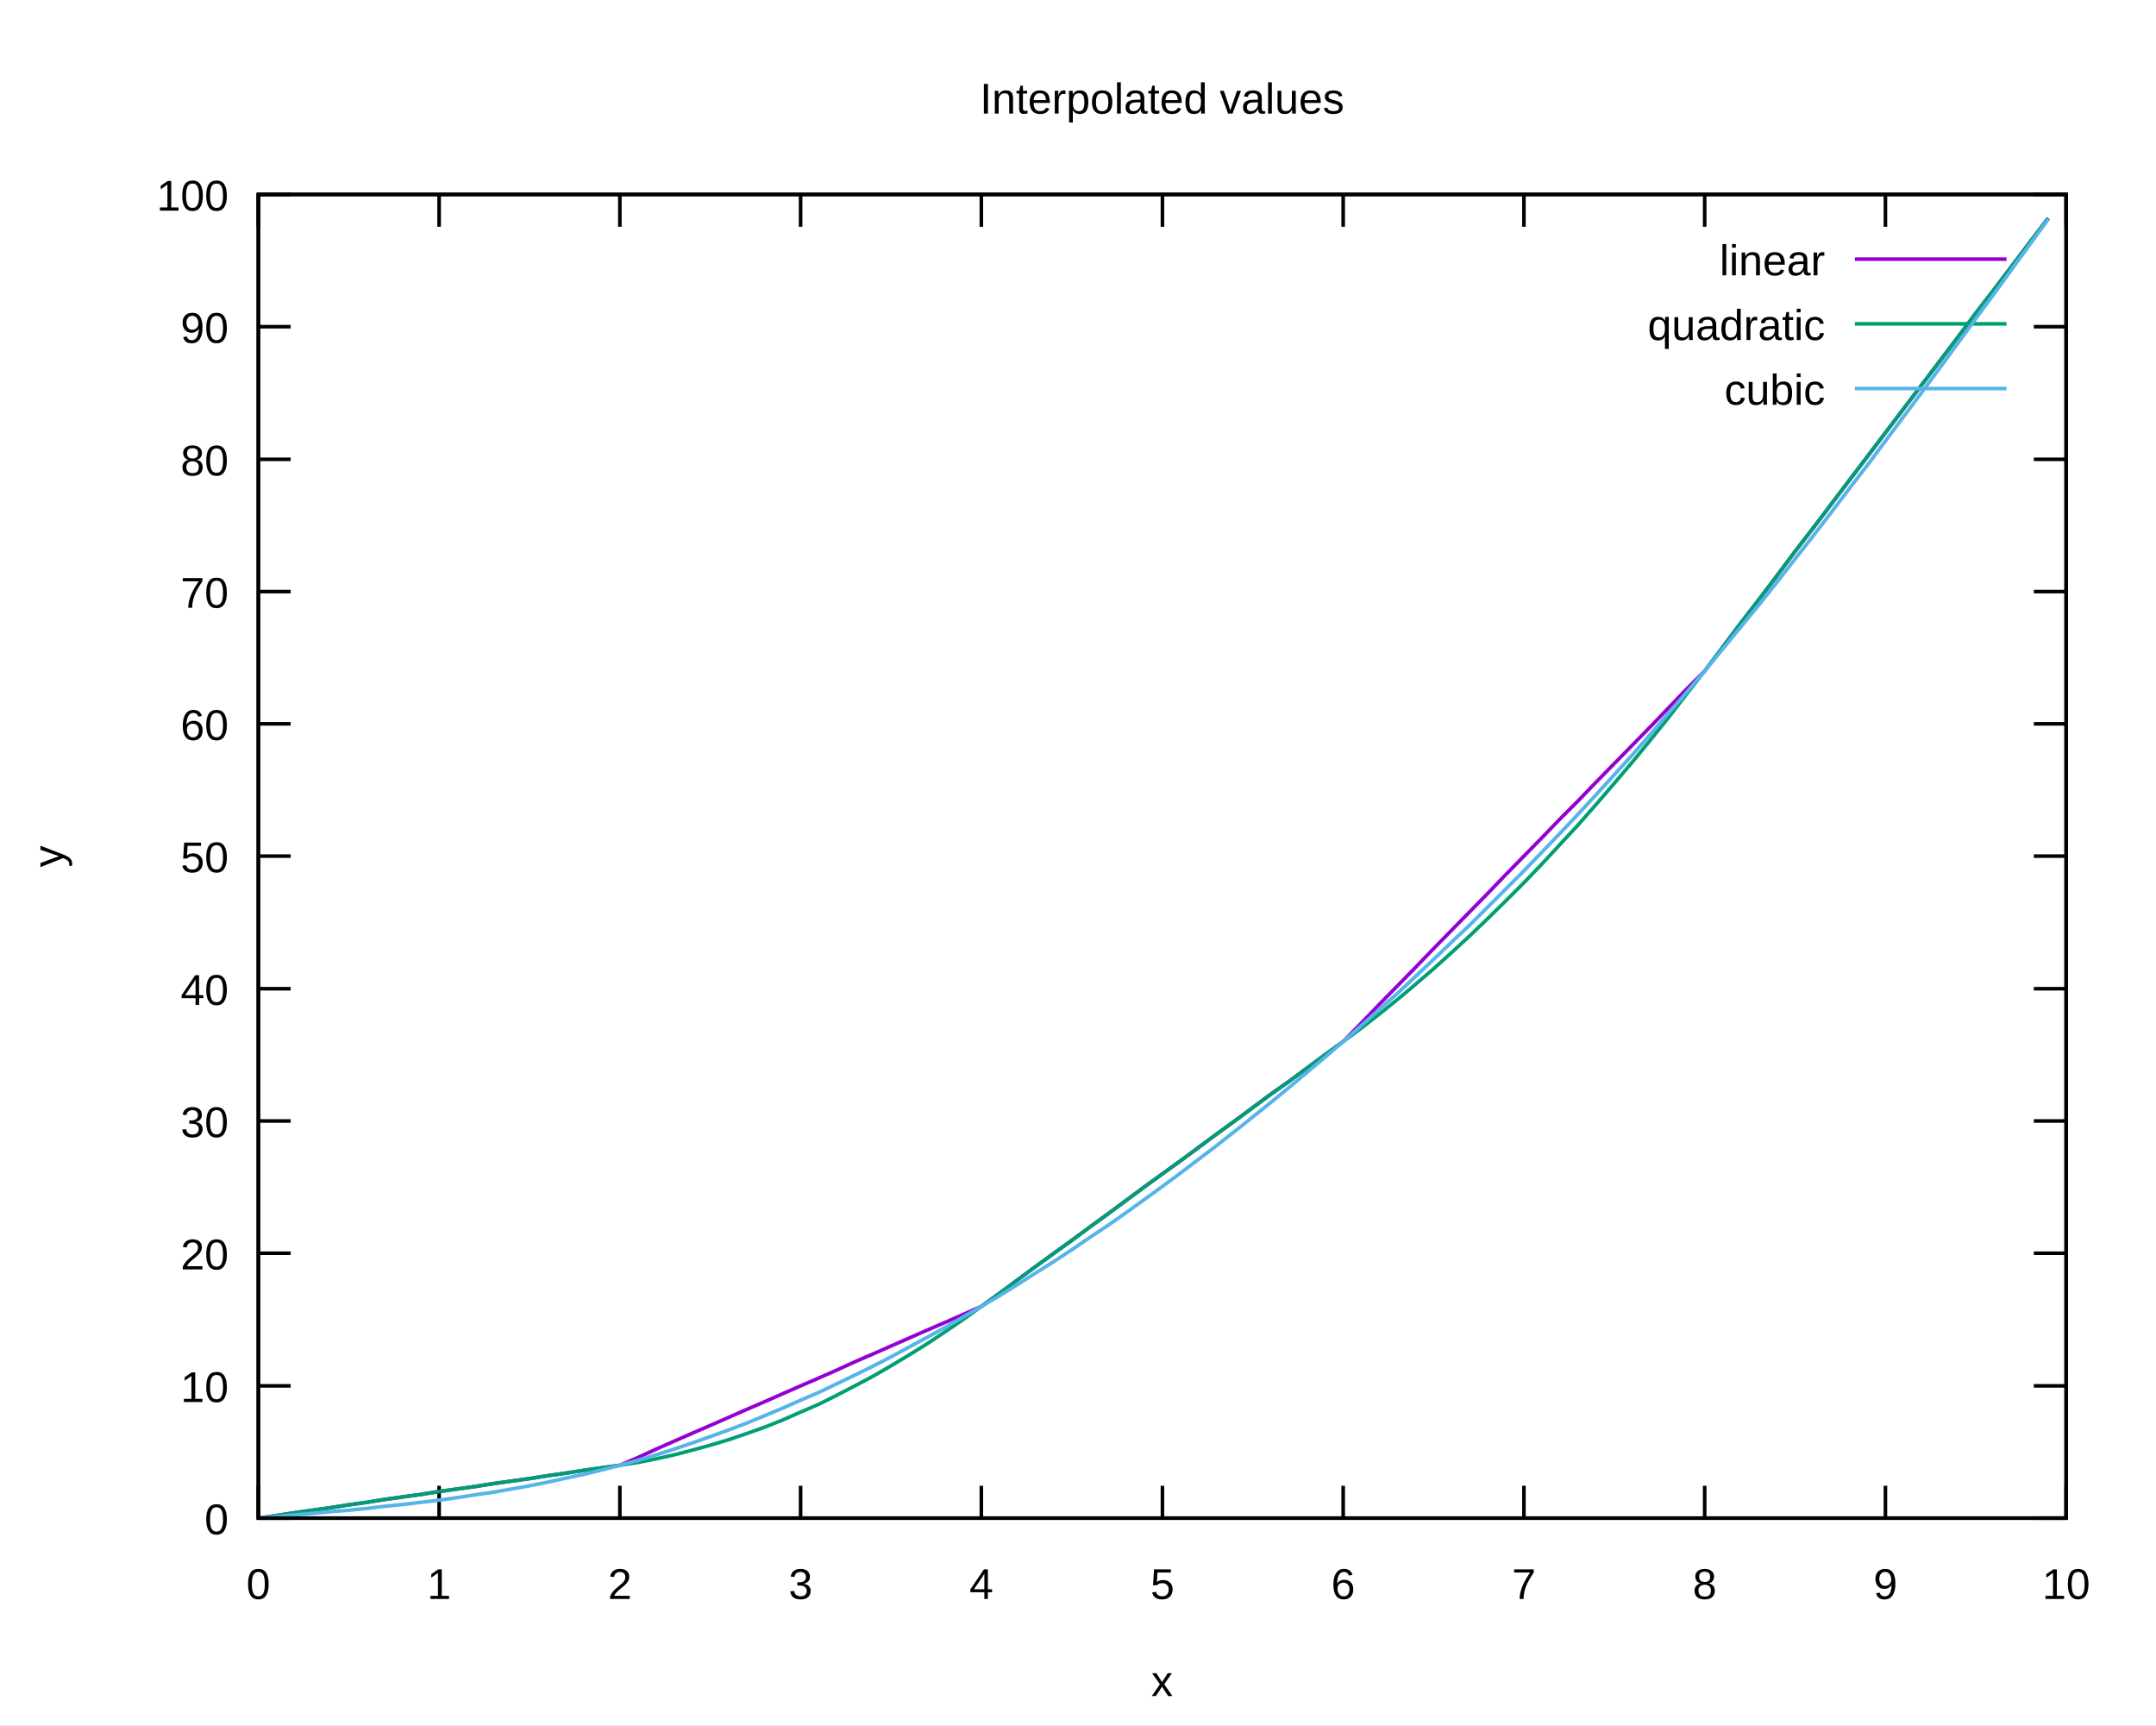
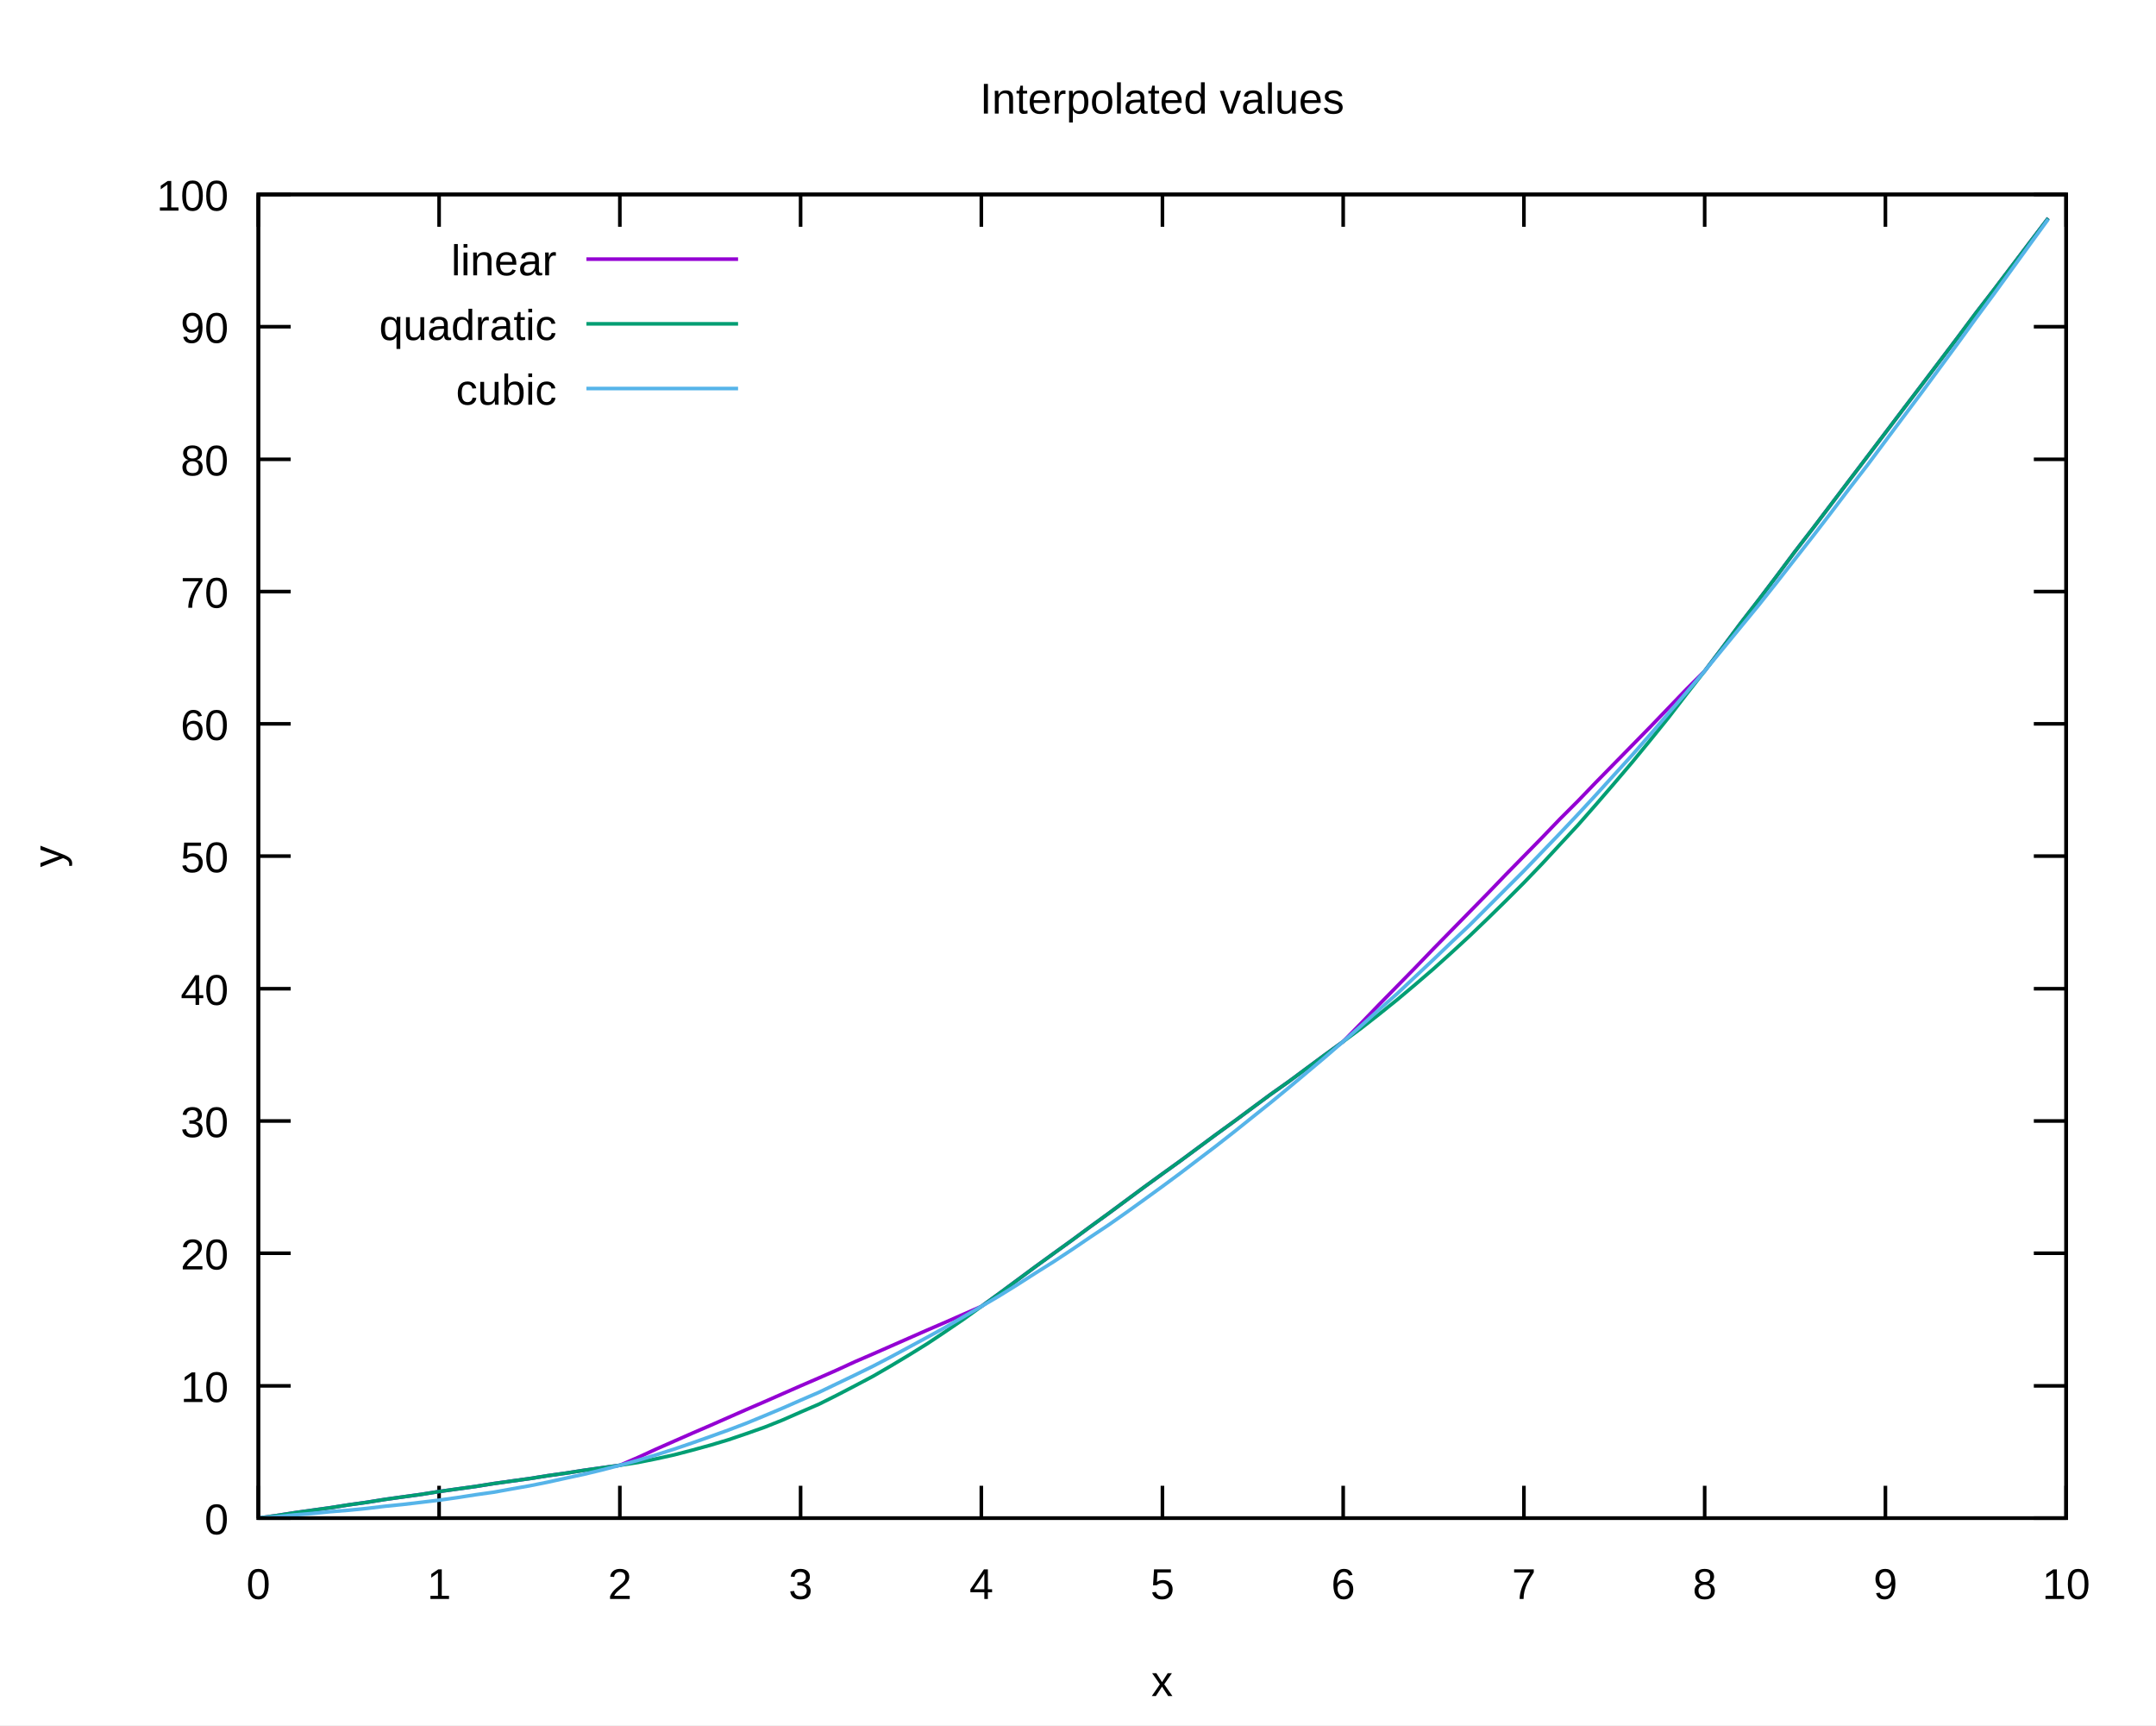
<svg xmlns="http://www.w3.org/2000/svg" xmlns:xlink="http://www.w3.org/1999/xlink" width="600" height="480" viewBox="0 0 600 480">
  <g id="gnuplot_canvas">
    <rect x="0" y="0" width="600" height="480" fill="#ffffff" />
    <defs>
      <circle id="gpDot" r="0.5" stroke-width="0.5" />
      <path id="gpPt0" stroke-width="0.222" stroke="currentColor" d="M-1,0 h2 M0,-1 v2" />
      <path id="gpPt1" stroke-width="0.222" stroke="currentColor" d="M-1,-1 L1,1 M1,-1 L-1,1" />
      <path id="gpPt2" stroke-width="0.222" stroke="currentColor" d="M-1,0 L1,0 M0,-1 L0,1 M-1,-1 L1,1 M-1,1 L1,-1" />
      <rect id="gpPt3" stroke-width="0.222" stroke="currentColor" x="-1" y="-1" width="2" height="2" />
      <rect id="gpPt4" stroke-width="0.222" stroke="currentColor" fill="currentColor" x="-1" y="-1" width="2" height="2" />
      <circle id="gpPt5" stroke-width="0.222" stroke="currentColor" cx="0" cy="0" r="1" />
      <use xlink:href="#gpPt5" id="gpPt6" fill="currentColor" stroke="none" />
      <path id="gpPt7" stroke-width="0.222" stroke="currentColor" d="M0,-1.33 L-1.33,0.67 L1.33,0.67 z" />
      <use xlink:href="#gpPt7" id="gpPt8" fill="currentColor" stroke="none" />
      <use xlink:href="#gpPt7" id="gpPt9" stroke="currentColor" transform="rotate(180)" />
      <use xlink:href="#gpPt9" id="gpPt10" fill="currentColor" stroke="none" />
      <use xlink:href="#gpPt3" id="gpPt11" stroke="currentColor" transform="rotate(45)" />
      <use xlink:href="#gpPt11" id="gpPt12" fill="currentColor" stroke="none" />
      <path id="gpPt13" stroke-width="0.222" stroke="currentColor" d="M0,1.330 L1.265,0.411 L0.782,-1.067 L-0.782,-1.076 L-1.265,0.411 z" />
      <use xlink:href="#gpPt13" id="gpPt14" fill="currentColor" stroke="none" />
      <filter id="textbox" filterUnits="objectBoundingBox" x="0" y="0" height="1" width="1">
        <feFlood flood-color="#FFFFFF" flood-opacity="1" result="bgnd" />
        <feComposite in="SourceGraphic" in2="bgnd" operator="atop" />
      </filter>
      <filter id="greybox" filterUnits="objectBoundingBox" x="0" y="0" height="1" width="1">
        <feFlood flood-color="lightgrey" flood-opacity="1" result="grey" />
        <feComposite in="SourceGraphic" in2="grey" operator="atop" />
      </filter>
    </defs>
    <g fill="none" color="#FFFFFF" stroke="currentColor" stroke-width="1.00" stroke-linecap="butt" stroke-linejoin="miter">
</g>
    <g fill="none" color="black" stroke="currentColor" stroke-width="1.00" stroke-linecap="butt" stroke-linejoin="miter">
      <path stroke="black" d="M71.9,422.4 L80.9,422.4 M575.0,422.4 L566.0,422.4  " />
      <g transform="translate(63.6,426.9)" stroke="none" fill="black" font-family="Arial" font-size="12.00" text-anchor="end">
        <text>
          <tspan font-family="Arial"> 0</tspan>
        </text>
      </g>
    </g>
    <g fill="none" color="black" stroke="currentColor" stroke-width="1.00" stroke-linecap="butt" stroke-linejoin="miter">
      <path stroke="black" d="M71.9,385.6 L80.9,385.6 M575.0,385.6 L566.0,385.6  " />
      <g transform="translate(63.6,390.1)" stroke="none" fill="black" font-family="Arial" font-size="12.00" text-anchor="end">
        <text>
          <tspan font-family="Arial"> 10</tspan>
        </text>
      </g>
    </g>
    <g fill="none" color="black" stroke="currentColor" stroke-width="1.00" stroke-linecap="butt" stroke-linejoin="miter">
      <path stroke="black" d="M71.9,348.7 L80.9,348.7 M575.0,348.7 L566.0,348.7  " />
      <g transform="translate(63.6,353.2)" stroke="none" fill="black" font-family="Arial" font-size="12.00" text-anchor="end">
        <text>
          <tspan font-family="Arial"> 20</tspan>
        </text>
      </g>
    </g>
    <g fill="none" color="black" stroke="currentColor" stroke-width="1.00" stroke-linecap="butt" stroke-linejoin="miter">
      <path stroke="black" d="M71.9,311.9 L80.9,311.9 M575.0,311.9 L566.0,311.9  " />
      <g transform="translate(63.6,316.4)" stroke="none" fill="black" font-family="Arial" font-size="12.00" text-anchor="end">
        <text>
          <tspan font-family="Arial"> 30</tspan>
        </text>
      </g>
    </g>
    <g fill="none" color="black" stroke="currentColor" stroke-width="1.00" stroke-linecap="butt" stroke-linejoin="miter">
      <path stroke="black" d="M71.9,275.1 L80.9,275.1 M575.0,275.1 L566.0,275.1  " />
      <g transform="translate(63.6,279.6)" stroke="none" fill="black" font-family="Arial" font-size="12.00" text-anchor="end">
        <text>
          <tspan font-family="Arial"> 40</tspan>
        </text>
      </g>
    </g>
    <g fill="none" color="black" stroke="currentColor" stroke-width="1.00" stroke-linecap="butt" stroke-linejoin="miter">
      <path stroke="black" d="M71.9,238.2 L80.9,238.2 M575.0,238.2 L566.0,238.2  " />
      <g transform="translate(63.6,242.7)" stroke="none" fill="black" font-family="Arial" font-size="12.00" text-anchor="end">
        <text>
          <tspan font-family="Arial"> 50</tspan>
        </text>
      </g>
    </g>
    <g fill="none" color="black" stroke="currentColor" stroke-width="1.00" stroke-linecap="butt" stroke-linejoin="miter">
      <path stroke="black" d="M71.9,201.4 L80.9,201.4 M575.0,201.4 L566.0,201.4  " />
      <g transform="translate(63.6,205.9)" stroke="none" fill="black" font-family="Arial" font-size="12.00" text-anchor="end">
        <text>
          <tspan font-family="Arial"> 60</tspan>
        </text>
      </g>
    </g>
    <g fill="none" color="black" stroke="currentColor" stroke-width="1.00" stroke-linecap="butt" stroke-linejoin="miter">
      <path stroke="black" d="M71.9,164.6 L80.9,164.6 M575.0,164.6 L566.0,164.6  " />
      <g transform="translate(63.6,169.1)" stroke="none" fill="black" font-family="Arial" font-size="12.00" text-anchor="end">
        <text>
          <tspan font-family="Arial"> 70</tspan>
        </text>
      </g>
    </g>
    <g fill="none" color="black" stroke="currentColor" stroke-width="1.00" stroke-linecap="butt" stroke-linejoin="miter">
      <path stroke="black" d="M71.9,127.8 L80.9,127.8 M575.0,127.8 L566.0,127.8  " />
      <g transform="translate(63.6,132.3)" stroke="none" fill="black" font-family="Arial" font-size="12.00" text-anchor="end">
        <text>
          <tspan font-family="Arial"> 80</tspan>
        </text>
      </g>
    </g>
    <g fill="none" color="black" stroke="currentColor" stroke-width="1.00" stroke-linecap="butt" stroke-linejoin="miter">
      <path stroke="black" d="M71.9,90.9 L80.9,90.9 M575.0,90.9 L566.0,90.9  " />
      <g transform="translate(63.6,95.4)" stroke="none" fill="black" font-family="Arial" font-size="12.00" text-anchor="end">
        <text>
          <tspan font-family="Arial"> 90</tspan>
        </text>
      </g>
    </g>
    <g fill="none" color="black" stroke="currentColor" stroke-width="1.00" stroke-linecap="butt" stroke-linejoin="miter">
      <path stroke="black" d="M71.9,54.1 L80.9,54.1 M575.0,54.1 L566.0,54.1  " />
      <g transform="translate(63.6,58.6)" stroke="none" fill="black" font-family="Arial" font-size="12.00" text-anchor="end">
        <text>
          <tspan font-family="Arial"> 100</tspan>
        </text>
      </g>
    </g>
    <g fill="none" color="black" stroke="currentColor" stroke-width="1.00" stroke-linecap="butt" stroke-linejoin="miter">
      <path stroke="black" d="M71.9,422.4 L71.9,413.4 M71.9,54.1 L71.9,63.1  " />
      <g transform="translate(71.9,444.9)" stroke="none" fill="black" font-family="Arial" font-size="12.00" text-anchor="middle">
        <text>
          <tspan font-family="Arial"> 0</tspan>
        </text>
      </g>
    </g>
    <g fill="none" color="black" stroke="currentColor" stroke-width="1.00" stroke-linecap="butt" stroke-linejoin="miter">
      <path stroke="black" d="M122.2,422.4 L122.2,413.4 M122.2,54.1 L122.2,63.1  " />
      <g transform="translate(122.2,444.9)" stroke="none" fill="black" font-family="Arial" font-size="12.00" text-anchor="middle">
        <text>
          <tspan font-family="Arial"> 1</tspan>
        </text>
      </g>
    </g>
    <g fill="none" color="black" stroke="currentColor" stroke-width="1.00" stroke-linecap="butt" stroke-linejoin="miter">
      <path stroke="black" d="M172.5,422.4 L172.5,413.4 M172.5,54.1 L172.5,63.1  " />
      <g transform="translate(172.5,444.9)" stroke="none" fill="black" font-family="Arial" font-size="12.00" text-anchor="middle">
        <text>
          <tspan font-family="Arial"> 2</tspan>
        </text>
      </g>
    </g>
    <g fill="none" color="black" stroke="currentColor" stroke-width="1.00" stroke-linecap="butt" stroke-linejoin="miter">
      <path stroke="black" d="M222.8,422.4 L222.8,413.4 M222.8,54.1 L222.8,63.1  " />
      <g transform="translate(222.8,444.9)" stroke="none" fill="black" font-family="Arial" font-size="12.00" text-anchor="middle">
        <text>
          <tspan font-family="Arial"> 3</tspan>
        </text>
      </g>
    </g>
    <g fill="none" color="black" stroke="currentColor" stroke-width="1.00" stroke-linecap="butt" stroke-linejoin="miter">
      <path stroke="black" d="M273.1,422.4 L273.1,413.4 M273.1,54.1 L273.1,63.1  " />
      <g transform="translate(273.1,444.9)" stroke="none" fill="black" font-family="Arial" font-size="12.00" text-anchor="middle">
        <text>
          <tspan font-family="Arial"> 4</tspan>
        </text>
      </g>
    </g>
    <g fill="none" color="black" stroke="currentColor" stroke-width="1.00" stroke-linecap="butt" stroke-linejoin="miter">
      <path stroke="black" d="M323.5,422.4 L323.5,413.4 M323.5,54.1 L323.5,63.1  " />
      <g transform="translate(323.5,444.9)" stroke="none" fill="black" font-family="Arial" font-size="12.00" text-anchor="middle">
        <text>
          <tspan font-family="Arial"> 5</tspan>
        </text>
      </g>
    </g>
    <g fill="none" color="black" stroke="currentColor" stroke-width="1.00" stroke-linecap="butt" stroke-linejoin="miter">
      <path stroke="black" d="M373.8,422.4 L373.8,413.4 M373.8,54.1 L373.8,63.1  " />
      <g transform="translate(373.8,444.9)" stroke="none" fill="black" font-family="Arial" font-size="12.00" text-anchor="middle">
        <text>
          <tspan font-family="Arial"> 6</tspan>
        </text>
      </g>
    </g>
    <g fill="none" color="black" stroke="currentColor" stroke-width="1.00" stroke-linecap="butt" stroke-linejoin="miter">
      <path stroke="black" d="M424.1,422.4 L424.1,413.4 M424.1,54.1 L424.1,63.1  " />
      <g transform="translate(424.1,444.9)" stroke="none" fill="black" font-family="Arial" font-size="12.00" text-anchor="middle">
        <text>
          <tspan font-family="Arial"> 7</tspan>
        </text>
      </g>
    </g>
    <g fill="none" color="black" stroke="currentColor" stroke-width="1.00" stroke-linecap="butt" stroke-linejoin="miter">
      <path stroke="black" d="M474.4,422.4 L474.4,413.4 M474.4,54.1 L474.4,63.1  " />
      <g transform="translate(474.4,444.9)" stroke="none" fill="black" font-family="Arial" font-size="12.00" text-anchor="middle">
        <text>
          <tspan font-family="Arial"> 8</tspan>
        </text>
      </g>
    </g>
    <g fill="none" color="black" stroke="currentColor" stroke-width="1.00" stroke-linecap="butt" stroke-linejoin="miter">
      <path stroke="black" d="M524.7,422.4 L524.7,413.4 M524.7,54.1 L524.7,63.1  " />
      <g transform="translate(524.7,444.9)" stroke="none" fill="black" font-family="Arial" font-size="12.00" text-anchor="middle">
        <text>
          <tspan font-family="Arial"> 9</tspan>
        </text>
      </g>
    </g>
    <g fill="none" color="black" stroke="currentColor" stroke-width="1.00" stroke-linecap="butt" stroke-linejoin="miter">
      <path stroke="black" d="M575.0,422.4 L575.0,413.4 M575.0,54.1 L575.0,63.1  " />
      <g transform="translate(575.0,444.9)" stroke="none" fill="black" font-family="Arial" font-size="12.00" text-anchor="middle">
        <text>
          <tspan font-family="Arial"> 10</tspan>
        </text>
      </g>
    </g>
    <g fill="none" color="black" stroke="currentColor" stroke-width="1.00" stroke-linecap="butt" stroke-linejoin="miter">
</g>
    <g fill="none" color="black" stroke="currentColor" stroke-width="1.00" stroke-linecap="butt" stroke-linejoin="miter">
      <path stroke="black" d="M71.9,54.1 L71.9,422.4 L575.0,422.4 L575.0,54.1 L71.9,54.1 Z  " />
    </g>
    <g fill="none" color="black" stroke="currentColor" stroke-width="1.00" stroke-linecap="butt" stroke-linejoin="miter">
      <g transform="translate(17.6,238.3) rotate(270)" stroke="none" fill="black" font-family="Arial" font-size="12.00" text-anchor="middle">
        <text>
          <tspan font-family="Arial">y</tspan>
        </text>
      </g>
    </g>
    <g fill="none" color="black" stroke="currentColor" stroke-width="1.00" stroke-linecap="butt" stroke-linejoin="miter">
      <g transform="translate(323.4,471.9)" stroke="none" fill="black" font-family="Arial" font-size="12.00" text-anchor="middle">
        <text>
          <tspan font-family="Arial">x</tspan>
        </text>
      </g>
    </g>
    <g fill="none" color="black" stroke="currentColor" stroke-width="1.00" stroke-linecap="butt" stroke-linejoin="miter">
      <g transform="translate(323.4,31.6)" stroke="none" fill="black" font-family="Arial" font-size="12.00" text-anchor="middle">
        <text>
          <tspan font-family="Arial">Interpolated values</tspan>
        </text>
      </g>
    </g>
    <g id="gnuplot_plot_1">
      <g fill="none" color="black" stroke="currentColor" stroke-width="1.00" stroke-linecap="butt" stroke-linejoin="miter">
-         <g transform="translate(507.9,76.6)" stroke="none" fill="black" font-family="Arial" font-size="12.00" text-anchor="end">
+         <g transform="translate(154.9,76.6)" stroke="none" fill="black" font-family="Arial" font-size="12.00" text-anchor="end">
          <text>
            <tspan font-family="Arial">linear</tspan>
          </text>
        </g>
      </g>
      <g fill="none" color="black" stroke="currentColor" stroke-width="1.00" stroke-linecap="butt" stroke-linejoin="miter">
-         <path stroke="rgb(148,   0, 211)" d="M516.2,72.1 L558.4,72.1 M71.9,422.4 L76.9,421.7 L82.0,420.9 L87.0,420.2 L92.0,419.5 L97.1,418.7   L102.1,418.0 L107.1,417.2 L112.1,416.5 L117.2,415.8 L122.2,415.0 L127.2,414.3 L132.3,413.6 L137.3,412.8   L142.3,412.1 L147.4,411.4 L152.4,410.6 L157.4,409.9 L162.5,409.1 L167.5,408.4 L172.5,407.7 L177.6,405.5   L182.6,403.2 L187.6,401.0 L192.6,398.8 L197.7,396.6 L202.7,394.4 L207.7,392.2 L212.8,390.0 L217.8,387.8   L222.8,385.6 L227.9,383.4 L232.9,381.2 L237.9,378.9 L243.0,376.7 L248.0,374.5 L253.0,372.3 L258.0,370.1   L263.1,367.9 L268.1,365.7 L273.1,363.5 L278.2,359.8 L283.2,356.1 L288.2,352.4 L293.3,348.7 L298.3,345.1   L303.3,341.4 L308.4,337.7 L313.4,334.0 L318.4,330.3 L323.5,326.6 L328.5,323.0 L333.5,319.3 L338.5,315.6   L343.6,311.9 L348.6,308.2 L353.6,304.5 L358.7,300.9 L363.7,297.2 L368.7,293.5 L373.8,289.8 L378.8,284.7   L383.8,279.5 L388.9,274.3 L393.9,269.2 L398.9,264.0 L403.9,258.9 L409.0,253.7 L414.0,248.6 L419.0,243.4   L424.1,238.2 L429.1,233.1 L434.1,227.9 L439.2,222.8 L444.2,217.6 L449.2,212.5 L454.3,207.3 L459.3,202.2   L464.3,197.0 L469.3,191.8 L474.4,186.7 L479.4,180.1 L484.4,173.4 L489.5,166.8 L494.5,160.2 L499.5,153.5   L504.6,146.9 L509.6,140.3 L514.6,133.7 L519.7,127.0 L524.7,120.4 L529.7,113.8 L534.8,107.1 L539.8,100.5   L544.8,93.9 L549.8,87.2 L554.9,80.6 L559.9,74.0 L564.9,67.4 L570.0,60.7  " />
+         <path stroke="rgb(148,   0, 211)" d="M163.2,72.1 L205.4,72.1 M71.9,422.4 L76.9,421.7 L82.0,420.9 L87.0,420.2 L92.0,419.5 L97.1,418.7   L102.1,418.0 L107.1,417.2 L112.1,416.5 L117.2,415.8 L122.2,415.0 L127.2,414.3 L132.3,413.6 L137.3,412.8   L142.3,412.1 L147.4,411.4 L152.4,410.6 L157.4,409.9 L162.5,409.1 L167.5,408.4 L172.5,407.7 L177.6,405.5   L182.6,403.2 L187.6,401.0 L192.6,398.8 L197.7,396.6 L202.7,394.4 L207.7,392.2 L212.8,390.0 L217.8,387.8   L222.8,385.6 L227.9,383.4 L232.9,381.2 L237.9,378.9 L243.0,376.7 L248.0,374.5 L253.0,372.3 L258.0,370.1   L263.1,367.9 L268.1,365.7 L273.1,363.5 L278.2,359.8 L283.2,356.1 L288.2,352.4 L293.3,348.7 L298.3,345.1   L303.3,341.4 L308.4,337.7 L313.4,334.0 L318.4,330.3 L323.5,326.6 L328.5,323.0 L333.5,319.3 L338.5,315.6   L343.6,311.9 L348.6,308.2 L353.6,304.5 L358.7,300.9 L363.7,297.2 L368.7,293.5 L373.8,289.8 L378.8,284.7   L383.8,279.5 L388.9,274.3 L393.9,269.2 L398.9,264.0 L403.9,258.9 L409.0,253.7 L414.0,248.6 L419.0,243.4   L424.1,238.2 L429.1,233.1 L434.1,227.9 L439.2,222.8 L444.2,217.6 L449.2,212.5 L454.3,207.3 L459.3,202.2   L464.3,197.0 L469.3,191.8 L474.4,186.7 L479.4,180.1 L484.4,173.4 L489.5,166.8 L494.5,160.2 L499.5,153.5   L504.6,146.9 L509.6,140.3 L514.6,133.7 L519.7,127.0 L524.7,120.4 L529.7,113.8 L534.8,107.1 L539.8,100.5   L544.8,93.9 L549.8,87.2 L554.9,80.6 L559.9,74.0 L564.9,67.4 L570.0,60.7  " />
      </g>
    </g>
    <g id="gnuplot_plot_2">
      <g fill="none" color="black" stroke="currentColor" stroke-width="1.00" stroke-linecap="butt" stroke-linejoin="miter">
-         <g transform="translate(507.9,94.6)" stroke="none" fill="black" font-family="Arial" font-size="12.00" text-anchor="end">
+         <g transform="translate(154.9,94.6)" stroke="none" fill="black" font-family="Arial" font-size="12.00" text-anchor="end">
          <text>
            <tspan font-family="Arial">quadratic</tspan>
          </text>
        </g>
      </g>
      <g fill="none" color="black" stroke="currentColor" stroke-width="1.00" stroke-linecap="butt" stroke-linejoin="miter">
-         <path stroke="rgb(  0, 158, 115)" d="M516.2,90.1 L558.4,90.1 M71.9,422.4 L76.9,421.7 L82.0,420.9 L87.0,420.2 L92.0,419.5 L97.1,418.7   L102.1,418.0 L107.1,417.2 L112.1,416.5 L117.2,415.8 L122.2,415.0 L127.2,414.3 L132.3,413.6 L137.3,412.8   L142.3,412.1 L147.4,411.4 L152.4,410.6 L157.4,409.9 L162.5,409.1 L167.5,408.4 L172.5,407.7 L177.6,406.9   L182.6,405.9 L187.6,404.8 L192.6,403.5 L197.7,402.1 L202.7,400.6 L207.7,398.9 L212.8,397.1 L217.8,395.1   L222.8,392.9 L227.9,390.7 L232.9,388.2 L237.9,385.6 L243.0,382.9 L248.0,380.0 L253.0,377.0 L258.0,373.9   L263.1,370.5 L268.1,367.1 L273.1,363.5 L278.2,359.8 L283.2,356.1 L288.2,352.4 L293.3,348.7 L298.3,345.1   L303.3,341.4 L308.4,337.7 L313.4,334.0 L318.4,330.3 L323.5,326.6 L328.5,323.0 L333.5,319.3 L338.5,315.6   L343.6,311.9 L348.6,308.2 L353.6,304.5 L358.7,300.9 L363.7,297.2 L368.7,293.5 L373.8,289.8 L378.8,286.1   L383.8,282.2 L388.9,278.1 L393.9,273.9 L398.9,269.6 L403.9,265.1 L409.0,260.4 L414.0,255.6 L419.0,250.7   L424.1,245.6 L429.1,240.4 L434.1,235.0 L439.2,229.5 L444.2,223.8 L449.2,218.0 L454.3,212.0 L459.3,205.9   L464.3,199.7 L469.3,193.2 L474.4,186.7 L479.4,180.1 L484.4,173.4 L489.5,166.8 L494.5,160.2 L499.5,153.5   L504.6,146.9 L509.6,140.3 L514.6,133.7 L519.7,127.0 L524.7,120.4 L529.7,113.8 L534.8,107.1 L539.8,100.5   L544.8,93.9 L549.8,87.2 L554.9,80.6 L559.9,74.0 L564.9,67.4 L570.0,60.7  " />
+         <path stroke="rgb(  0, 158, 115)" d="M163.2,90.1 L205.4,90.1 M71.9,422.4 L76.9,421.7 L82.0,420.9 L87.0,420.2 L92.0,419.5 L97.1,418.7   L102.1,418.0 L107.1,417.2 L112.1,416.5 L117.2,415.8 L122.2,415.0 L127.2,414.3 L132.3,413.6 L137.3,412.8   L142.3,412.1 L147.4,411.4 L152.4,410.6 L157.4,409.9 L162.5,409.1 L167.5,408.4 L172.5,407.7 L177.6,406.9   L182.6,405.9 L187.6,404.8 L192.6,403.5 L197.7,402.1 L202.7,400.6 L207.7,398.9 L212.8,397.1 L217.8,395.1   L222.8,392.9 L227.9,390.7 L232.9,388.2 L237.9,385.6 L243.0,382.9 L248.0,380.0 L253.0,377.0 L258.0,373.9   L263.1,370.5 L268.1,367.1 L273.1,363.5 L278.2,359.8 L283.2,356.1 L288.2,352.4 L293.3,348.7 L298.3,345.1   L303.3,341.4 L308.4,337.7 L313.4,334.0 L318.4,330.3 L323.5,326.6 L328.5,323.0 L333.5,319.3 L338.5,315.6   L343.6,311.9 L348.6,308.2 L353.6,304.5 L358.7,300.9 L363.7,297.2 L368.7,293.5 L373.8,289.8 L378.8,286.1   L383.8,282.2 L388.9,278.1 L393.9,273.9 L398.9,269.6 L403.9,265.1 L409.0,260.4 L414.0,255.6 L419.0,250.7   L424.1,245.6 L429.1,240.4 L434.1,235.0 L439.2,229.5 L444.2,223.8 L449.2,218.0 L454.3,212.0 L459.3,205.9   L464.3,199.7 L469.3,193.2 L474.4,186.7 L479.4,180.1 L484.4,173.4 L489.5,166.8 L494.5,160.2 L499.5,153.5   L504.6,146.9 L509.6,140.3 L514.6,133.7 L519.7,127.0 L524.7,120.4 L529.7,113.8 L534.8,107.1 L539.8,100.5   L544.8,93.9 L549.8,87.2 L554.9,80.6 L559.9,74.0 L564.9,67.4 L570.0,60.7  " />
      </g>
    </g>
    <g id="gnuplot_plot_3">
      <g fill="none" color="black" stroke="currentColor" stroke-width="1.00" stroke-linecap="butt" stroke-linejoin="miter">
-         <g transform="translate(507.9,112.6)" stroke="none" fill="black" font-family="Arial" font-size="12.00" text-anchor="end">
+         <g transform="translate(154.9,112.6)" stroke="none" fill="black" font-family="Arial" font-size="12.00" text-anchor="end">
          <text>
            <tspan font-family="Arial">cubic</tspan>
          </text>
        </g>
      </g>
      <g fill="none" color="black" stroke="currentColor" stroke-width="1.00" stroke-linecap="butt" stroke-linejoin="miter">
-         <path stroke="rgb( 86, 180, 233)" d="M516.2,108.1 L558.4,108.1 M71.9,422.4 L76.9,422.0 L82.0,421.5 L87.0,421.1 L92.0,420.6 L97.1,420.2   L102.1,419.7 L107.1,419.1 L112.1,418.6 L117.2,418.0 L122.2,417.4 L127.2,416.7 L132.3,415.9 L137.3,415.2   L142.3,414.3 L147.4,413.4 L152.4,412.4 L157.4,411.3 L162.5,410.2 L167.5,409.0 L172.5,407.7 L177.6,406.3   L182.6,404.8 L187.6,403.2 L192.6,401.5 L197.7,399.7 L202.7,397.9 L207.7,396.0 L212.8,393.9 L217.8,391.8   L222.8,389.6 L227.9,387.4 L232.9,385.0 L237.9,382.6 L243.0,380.1 L248.0,377.5 L253.0,374.8 L258.0,372.1   L263.1,369.3 L268.1,366.4 L273.1,363.5 L278.2,360.5 L283.2,357.4 L288.2,354.2 L293.3,351.0 L298.3,347.7   L303.3,344.3 L308.4,340.9 L313.4,337.4 L318.4,333.8 L323.5,330.1 L328.5,326.4 L333.5,322.6 L338.5,318.8   L343.6,314.8 L348.6,310.8 L353.6,306.8 L358.7,302.6 L363.7,298.4 L368.7,294.2 L373.8,289.8 L378.8,285.4   L383.8,280.9 L388.9,276.4 L393.9,271.7 L398.9,267.0 L403.9,262.2 L409.0,257.4 L414.0,252.4 L419.0,247.4   L424.1,242.3 L429.1,237.1 L434.1,231.9 L439.2,226.5 L444.2,221.1 L449.2,215.6 L454.3,210.0 L459.3,204.3   L464.3,198.5 L469.3,192.7 L474.4,186.7 L479.4,180.6 L484.4,174.5 L489.5,168.3 L494.5,162.0 L499.5,155.6   L504.6,149.1 L509.6,142.6 L514.6,136.0 L519.7,129.4 L524.7,122.7 L529.7,116.0 L534.8,109.2 L539.8,102.4   L544.8,95.6 L549.8,88.7 L554.9,81.8 L559.9,74.9 L564.9,68.0 L570.0,61.0  " />
+         <path stroke="rgb( 86, 180, 233)" d="M163.2,108.1 L205.4,108.1 M71.9,422.4 L76.9,422.0 L82.0,421.5 L87.0,421.1 L92.0,420.6 L97.1,420.2   L102.1,419.7 L107.1,419.1 L112.1,418.6 L117.2,418.0 L122.2,417.4 L127.2,416.7 L132.3,415.9 L137.3,415.2   L142.3,414.3 L147.4,413.4 L152.4,412.4 L157.4,411.3 L162.5,410.2 L167.5,409.0 L172.5,407.7 L177.6,406.3   L182.6,404.8 L187.6,403.2 L192.6,401.5 L197.7,399.7 L202.7,397.9 L207.7,396.0 L212.8,393.9 L217.8,391.8   L222.8,389.6 L227.9,387.4 L232.9,385.0 L237.9,382.6 L243.0,380.1 L248.0,377.5 L253.0,374.8 L258.0,372.1   L263.1,369.3 L268.1,366.4 L273.1,363.5 L278.2,360.5 L283.2,357.4 L288.2,354.2 L293.3,351.0 L298.3,347.7   L303.3,344.3 L308.4,340.9 L313.4,337.4 L318.4,333.8 L323.5,330.1 L328.5,326.4 L333.5,322.6 L338.5,318.8   L343.6,314.8 L348.6,310.8 L353.6,306.8 L358.7,302.6 L363.7,298.4 L368.7,294.2 L373.8,289.8 L378.8,285.4   L383.8,280.9 L388.9,276.4 L393.9,271.7 L398.9,267.0 L403.9,262.2 L409.0,257.4 L414.0,252.4 L419.0,247.4   L424.1,242.3 L429.1,237.1 L434.1,231.9 L439.2,226.5 L444.2,221.1 L449.2,215.6 L454.3,210.0 L459.3,204.3   L464.3,198.5 L469.3,192.7 L474.4,186.7 L479.4,180.6 L484.4,174.5 L489.5,168.3 L494.5,162.0 L499.5,155.6   L504.6,149.1 L509.6,142.6 L514.6,136.0 L519.7,129.4 L524.7,122.7 L529.7,116.0 L534.8,109.2 L539.8,102.4   L544.8,95.6 L549.8,88.7 L554.9,81.8 L559.9,74.9 L564.9,68.0 L570.0,61.0  " />
      </g>
    </g>
    <g fill="none" color="#FFFFFF" stroke="rgb( 86, 180, 233)" stroke-width="2.00" stroke-linecap="butt" stroke-linejoin="miter">
</g>
    <g fill="none" color="black" stroke="currentColor" stroke-width="2.00" stroke-linecap="butt" stroke-linejoin="miter">
</g>
    <g fill="none" color="black" stroke="black" stroke-width="1.00" stroke-linecap="butt" stroke-linejoin="miter">
</g>
    <g fill="none" color="black" stroke="currentColor" stroke-width="1.00" stroke-linecap="butt" stroke-linejoin="miter">
      <path stroke="black" d="M71.9,54.1 L71.9,422.4 L575.0,422.4 L575.0,54.1 L71.9,54.1 Z  " />
    </g>
    <g fill="none" color="black" stroke="currentColor" stroke-width="1.00" stroke-linecap="butt" stroke-linejoin="miter">
</g>
  </g>
</svg>
